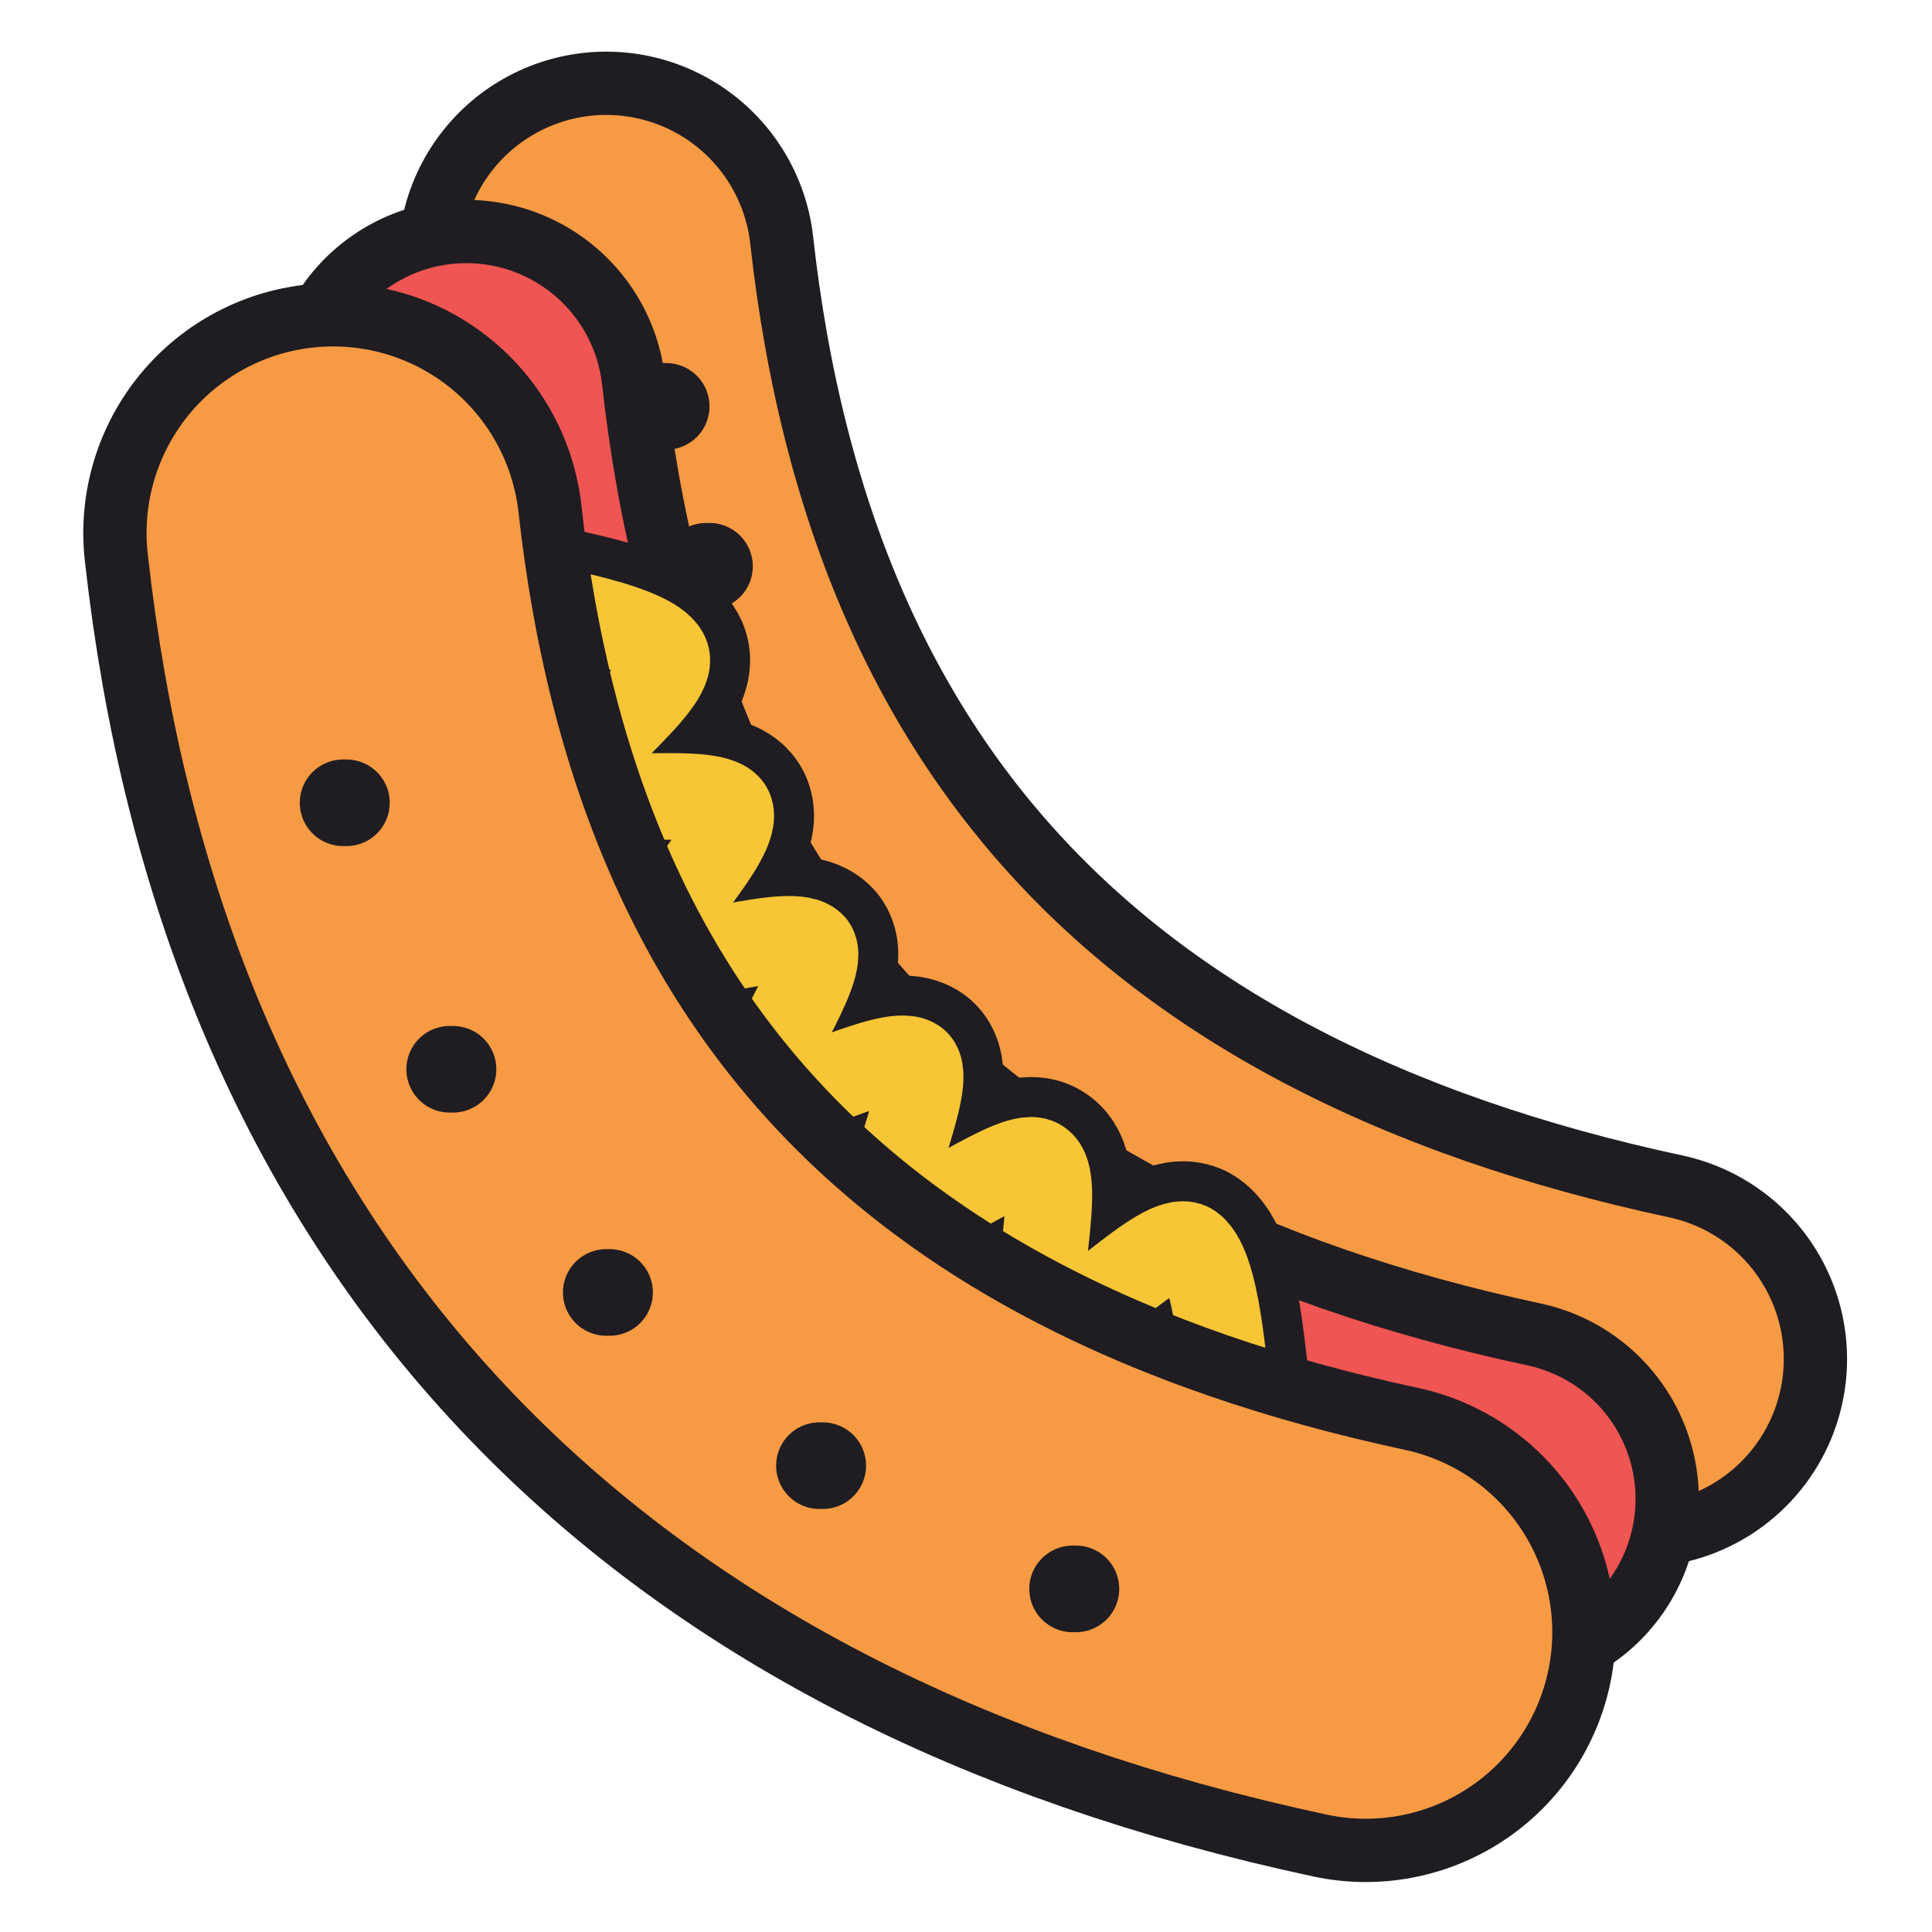
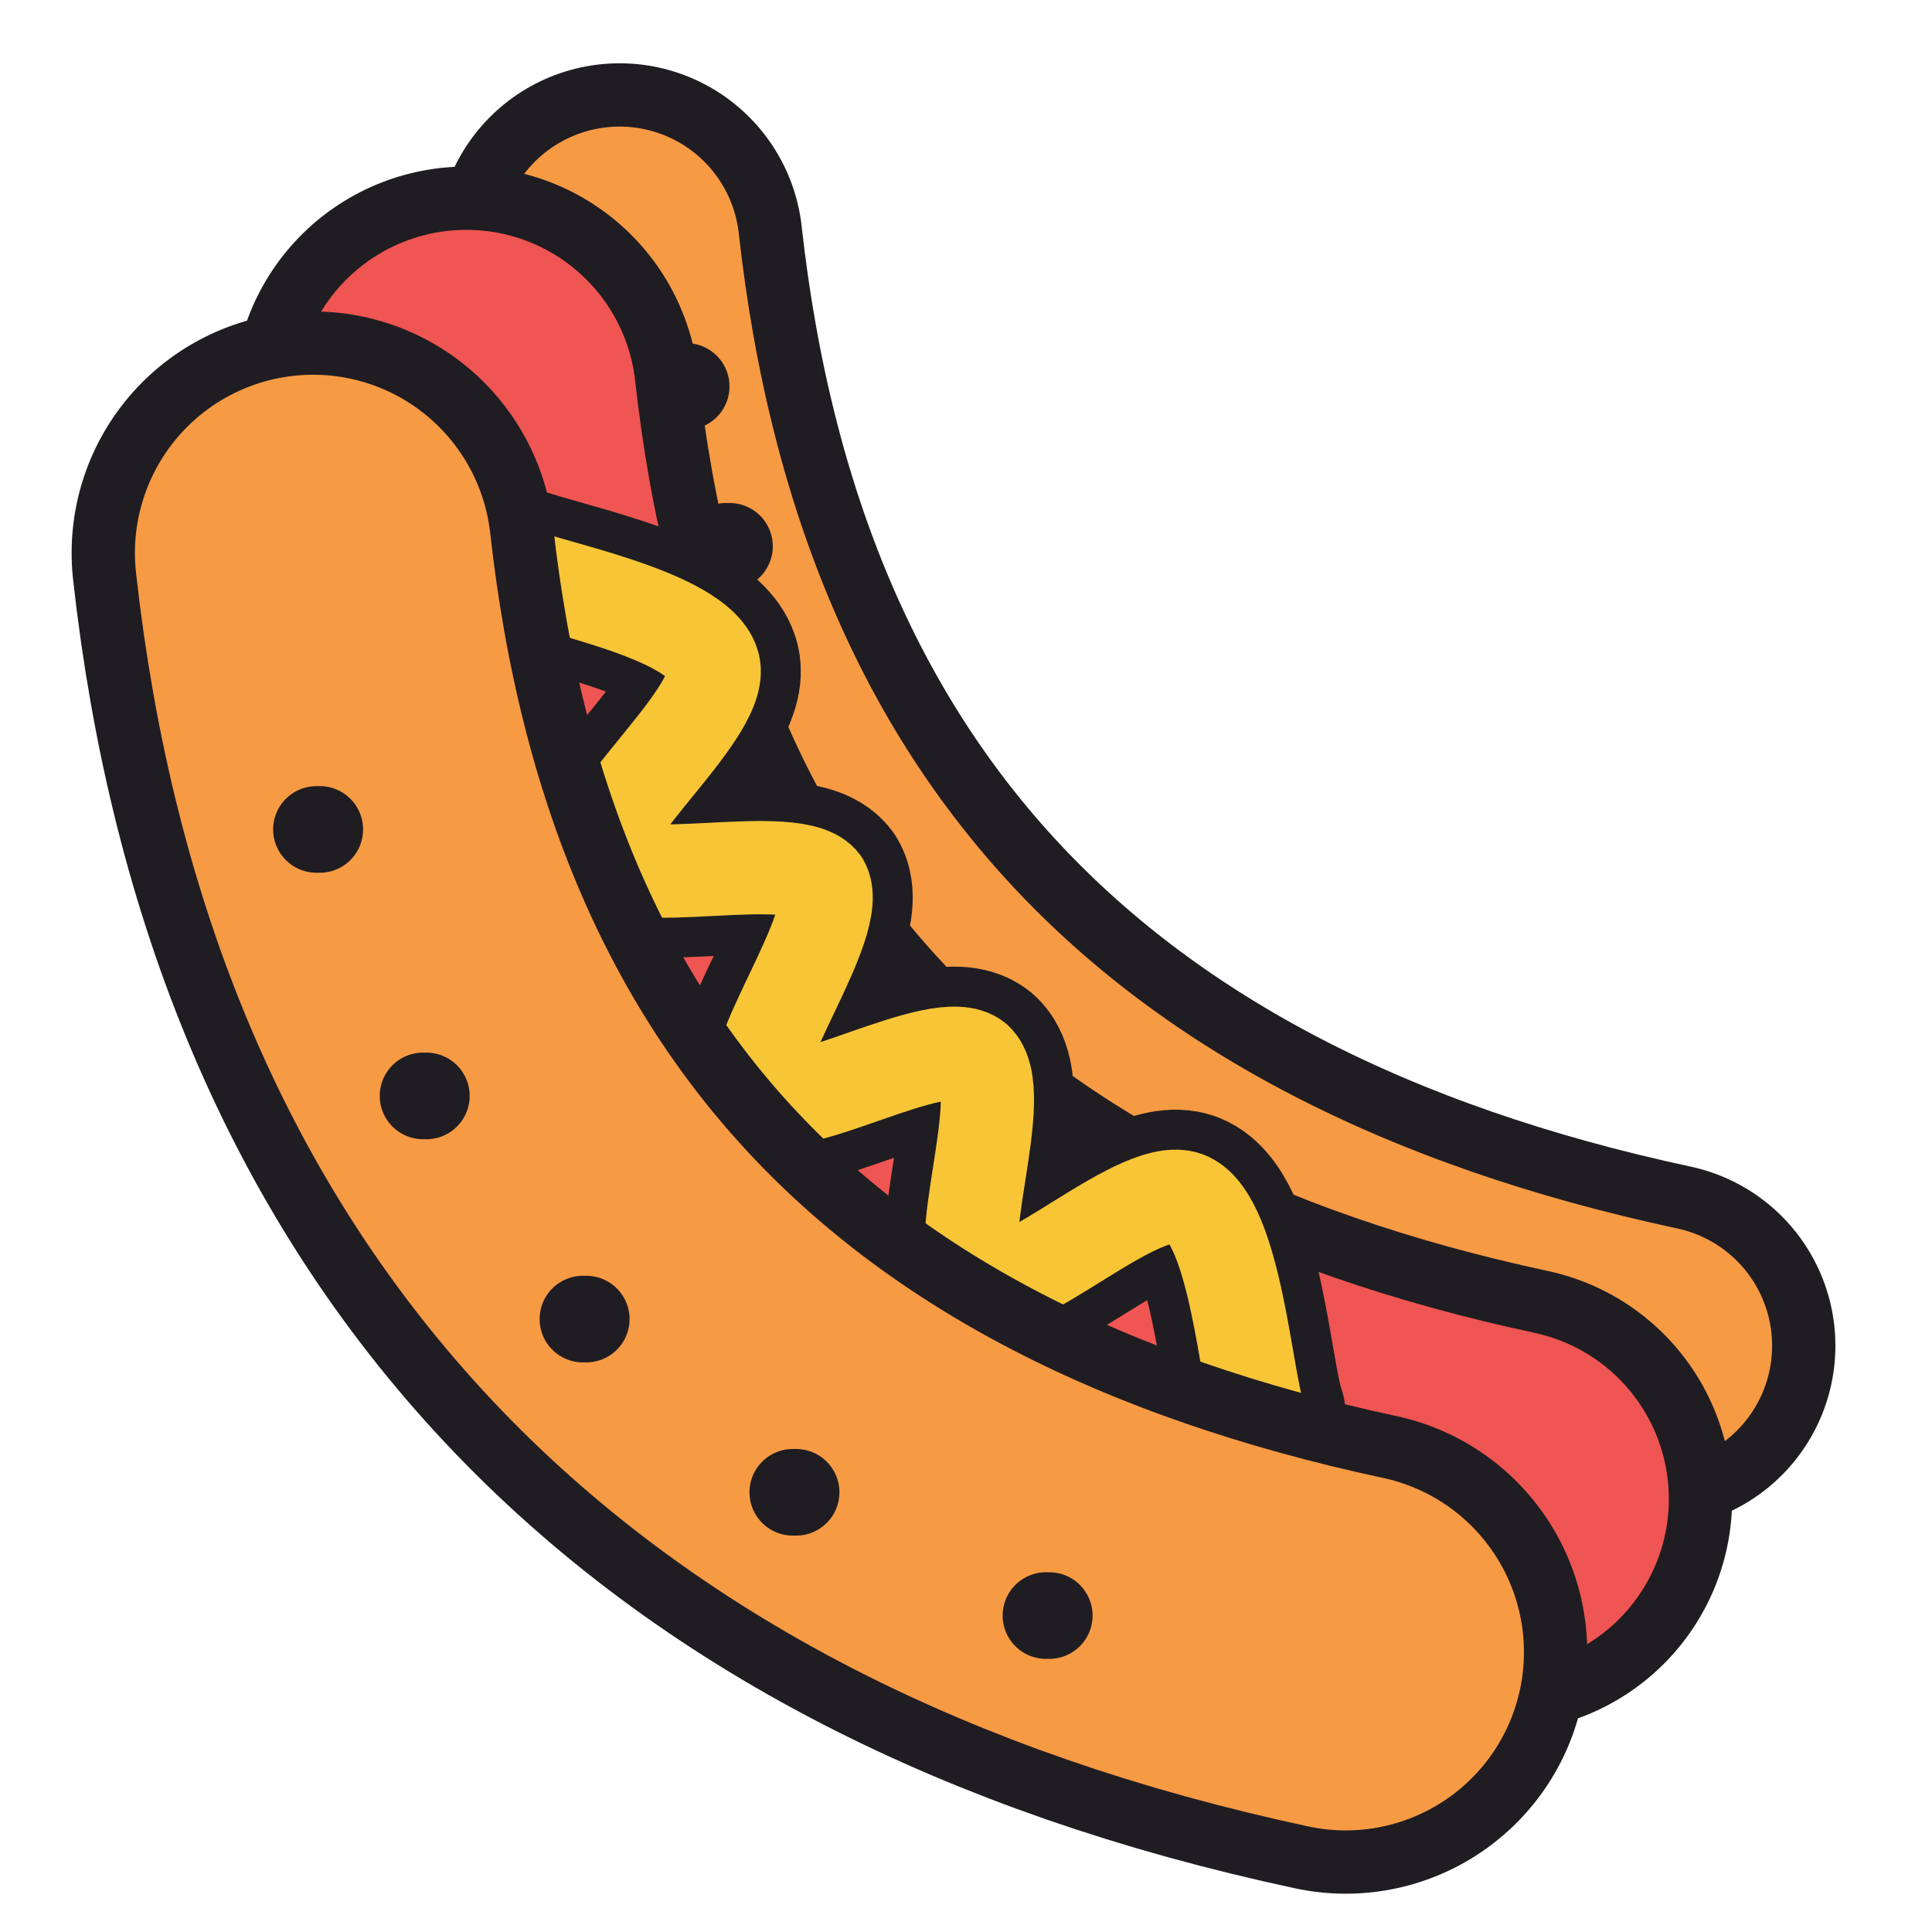
<svg xmlns="http://www.w3.org/2000/svg" viewBox="-4 -5 58 58" fill="none" stroke-linecap="round" stroke-linejoin="round">
-   <path d="M14.2 2.8Q17.2 29.8 45.2 35.8" stroke="#1f1d22" stroke-width="12.5" />
-   <path d="M14.2 2.8Q17.2 29.8 45.2 35.8" stroke="#f79a44" stroke-width="8.7" />
-   <path d="M10.0 7.0Q13.0 34.0 41.0 40.0" stroke="#1f1d22" stroke-width="12" />
-   <path d="M10.0 7.0Q13.0 34.0 41.0 40.0" stroke="#ef5552" stroke-width="8.2" />
-   <path d="M11.6 13.1C12.3 13.3 15.7 13.8 16.0 14.7C16.3 15.6 13.0 17.8 13.3 18.6C13.7 19.3 17.5 18.5 17.9 19.3C18.3 20.2 15.4 22.8 15.8 23.5C16.2 24.1 19.8 22.7 20.4 23.4C20.9 24.1 18.5 27.2 19.0 27.7C19.5 28.3 22.8 26.3 23.5 26.9C24.1 27.5 22.3 30.9 22.9 31.4C23.5 31.9 26.5 29.4 27.2 29.9C28.0 30.4 26.8 34.1 27.5 34.6C28.3 35.0 30.8 32.0 31.7 32.4C32.6 32.9 32.7 36.3 32.9 37.1" stroke="#1f1d22" stroke-width="5" />
-   <path d="M11.6 13.1C12.3 13.3 15.7 13.8 16.0 14.7C16.3 15.6 13.0 17.8 13.3 18.6C13.7 19.3 17.5 18.5 17.9 19.3C18.3 20.2 15.4 22.8 15.8 23.5C16.2 24.1 19.8 22.7 20.4 23.4C20.9 24.1 18.5 27.2 19.0 27.7C19.5 28.3 22.8 26.3 23.5 26.9C24.1 27.5 22.3 30.9 22.9 31.4C23.5 31.9 26.5 29.4 27.2 29.9C28.0 30.4 26.8 34.1 27.5 34.6C28.3 35.0 30.8 32.0 31.7 32.4C32.6 32.9 32.7 36.3 32.9 37.1" stroke="#f7c536" stroke-width="2.6" />
-   <path d="M6.0 11.0Q9.0 38.0 37.0 44.0" stroke="#1f1d22" stroke-width="15" />
-   <path d="M6.0 11.0Q9.0 38.0 37.0 44.0" stroke="#f79a44" stroke-width="11.2" />
-   <path d="M6.3 19.1h.1M9.5 27.1h.1M14.2 33.8h.1M20.6 39.0h.1M28.2 42.7h.1M15.9 7.2h.1M17.2 12.0h.1" stroke="#1f1d22" stroke-width="2.6" />
+   <path d="M14.6 2.4Q17.6 29.4 45.6 35.4" stroke="#1f1d22" stroke-width="11" />
+   <path d="M14.6 2.4Q17.6 29.4 45.6 35.4" stroke="#f79a44" stroke-width="7.2" />
+   <path d="M10.0 7.0Q13.0 34.0 41.0 40.0" stroke="#1f1d22" stroke-width="14" />
+   <path d="M10.0 7.0Q13.0 34.0 41.0 40.0" stroke="#ef5552" stroke-width="10.2" />
+   <path d="M11.2 12.1C12.3 12.6 16.9 13.4 17.4 14.9C17.9 16.3 13.7 19.6 14.2 20.7C14.7 21.8 19.9 20.4 20.7 21.5C21.4 22.7 18.2 26.9 18.9 27.8C19.7 28.7 24.2 25.9 25.3 26.8C26.4 27.8 24.4 32.7 25.5 33.4C26.5 34.1 30.3 30.3 31.7 31.0C33.1 31.7 33.4 36.4 33.8 37.5" stroke="#1f1d22" stroke-width="5.2" />
+   <path d="M11.2 12.1C12.3 12.6 16.9 13.4 17.4 14.9C17.9 16.3 13.7 19.6 14.2 20.7C14.7 21.8 19.9 20.4 20.7 21.5C21.4 22.7 18.2 26.9 18.9 27.8C19.7 28.7 24.2 25.9 25.3 26.8C26.4 27.8 24.4 32.7 25.5 33.4C26.5 34.1 30.3 30.3 31.7 31.0C33.1 31.7 33.4 36.4 33.8 37.5" stroke="#f7c536" stroke-width="2.8" />
+   <path d="M5.4 11.6Q8.4 38.6 36.4 44.6" stroke="#1f1d22" stroke-width="14.5" />
+   <path d="M5.4 11.6Q8.4 38.6 36.4 44.6" stroke="#f79a44" stroke-width="10.7" />
+   <path d="M5.5 19.9h.1M8.7 27.9h.1M13.5 34.6h.1M19.8 39.8h.1M27.4 43.5h.1M16.5 6.6h.1M17.8 11.4h.1" stroke="#1f1d22" stroke-width="2.6" />
</svg>
